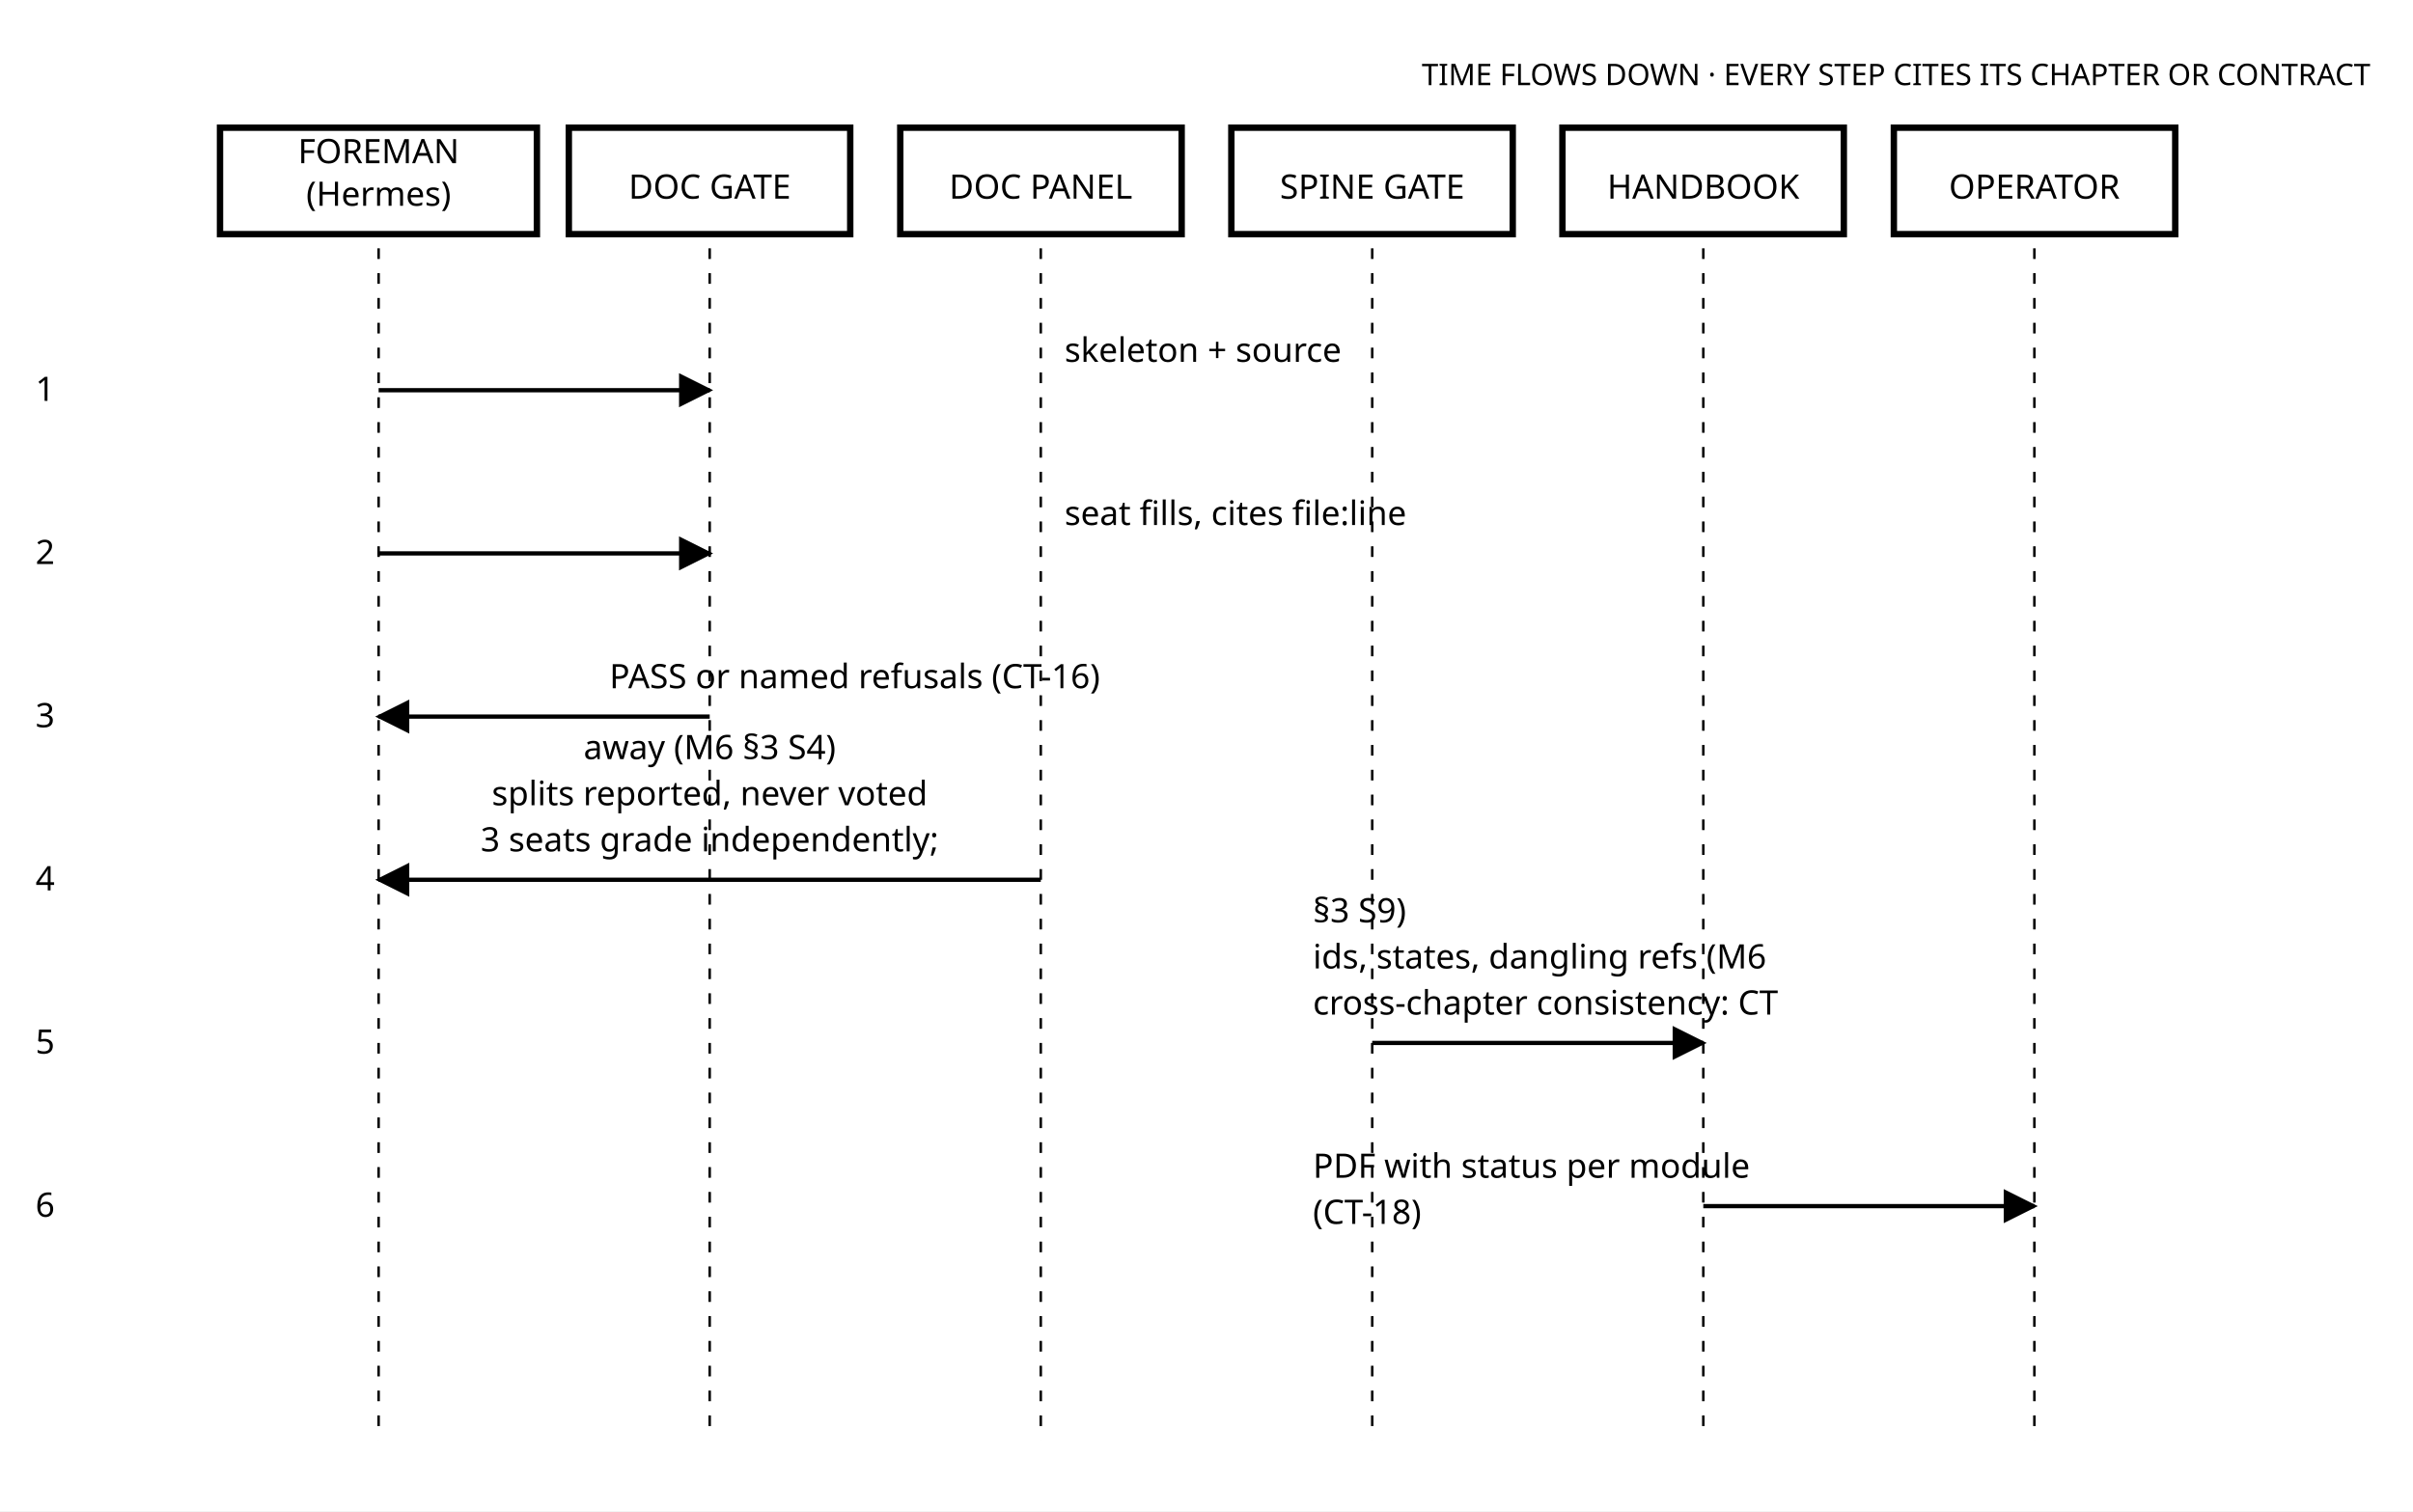
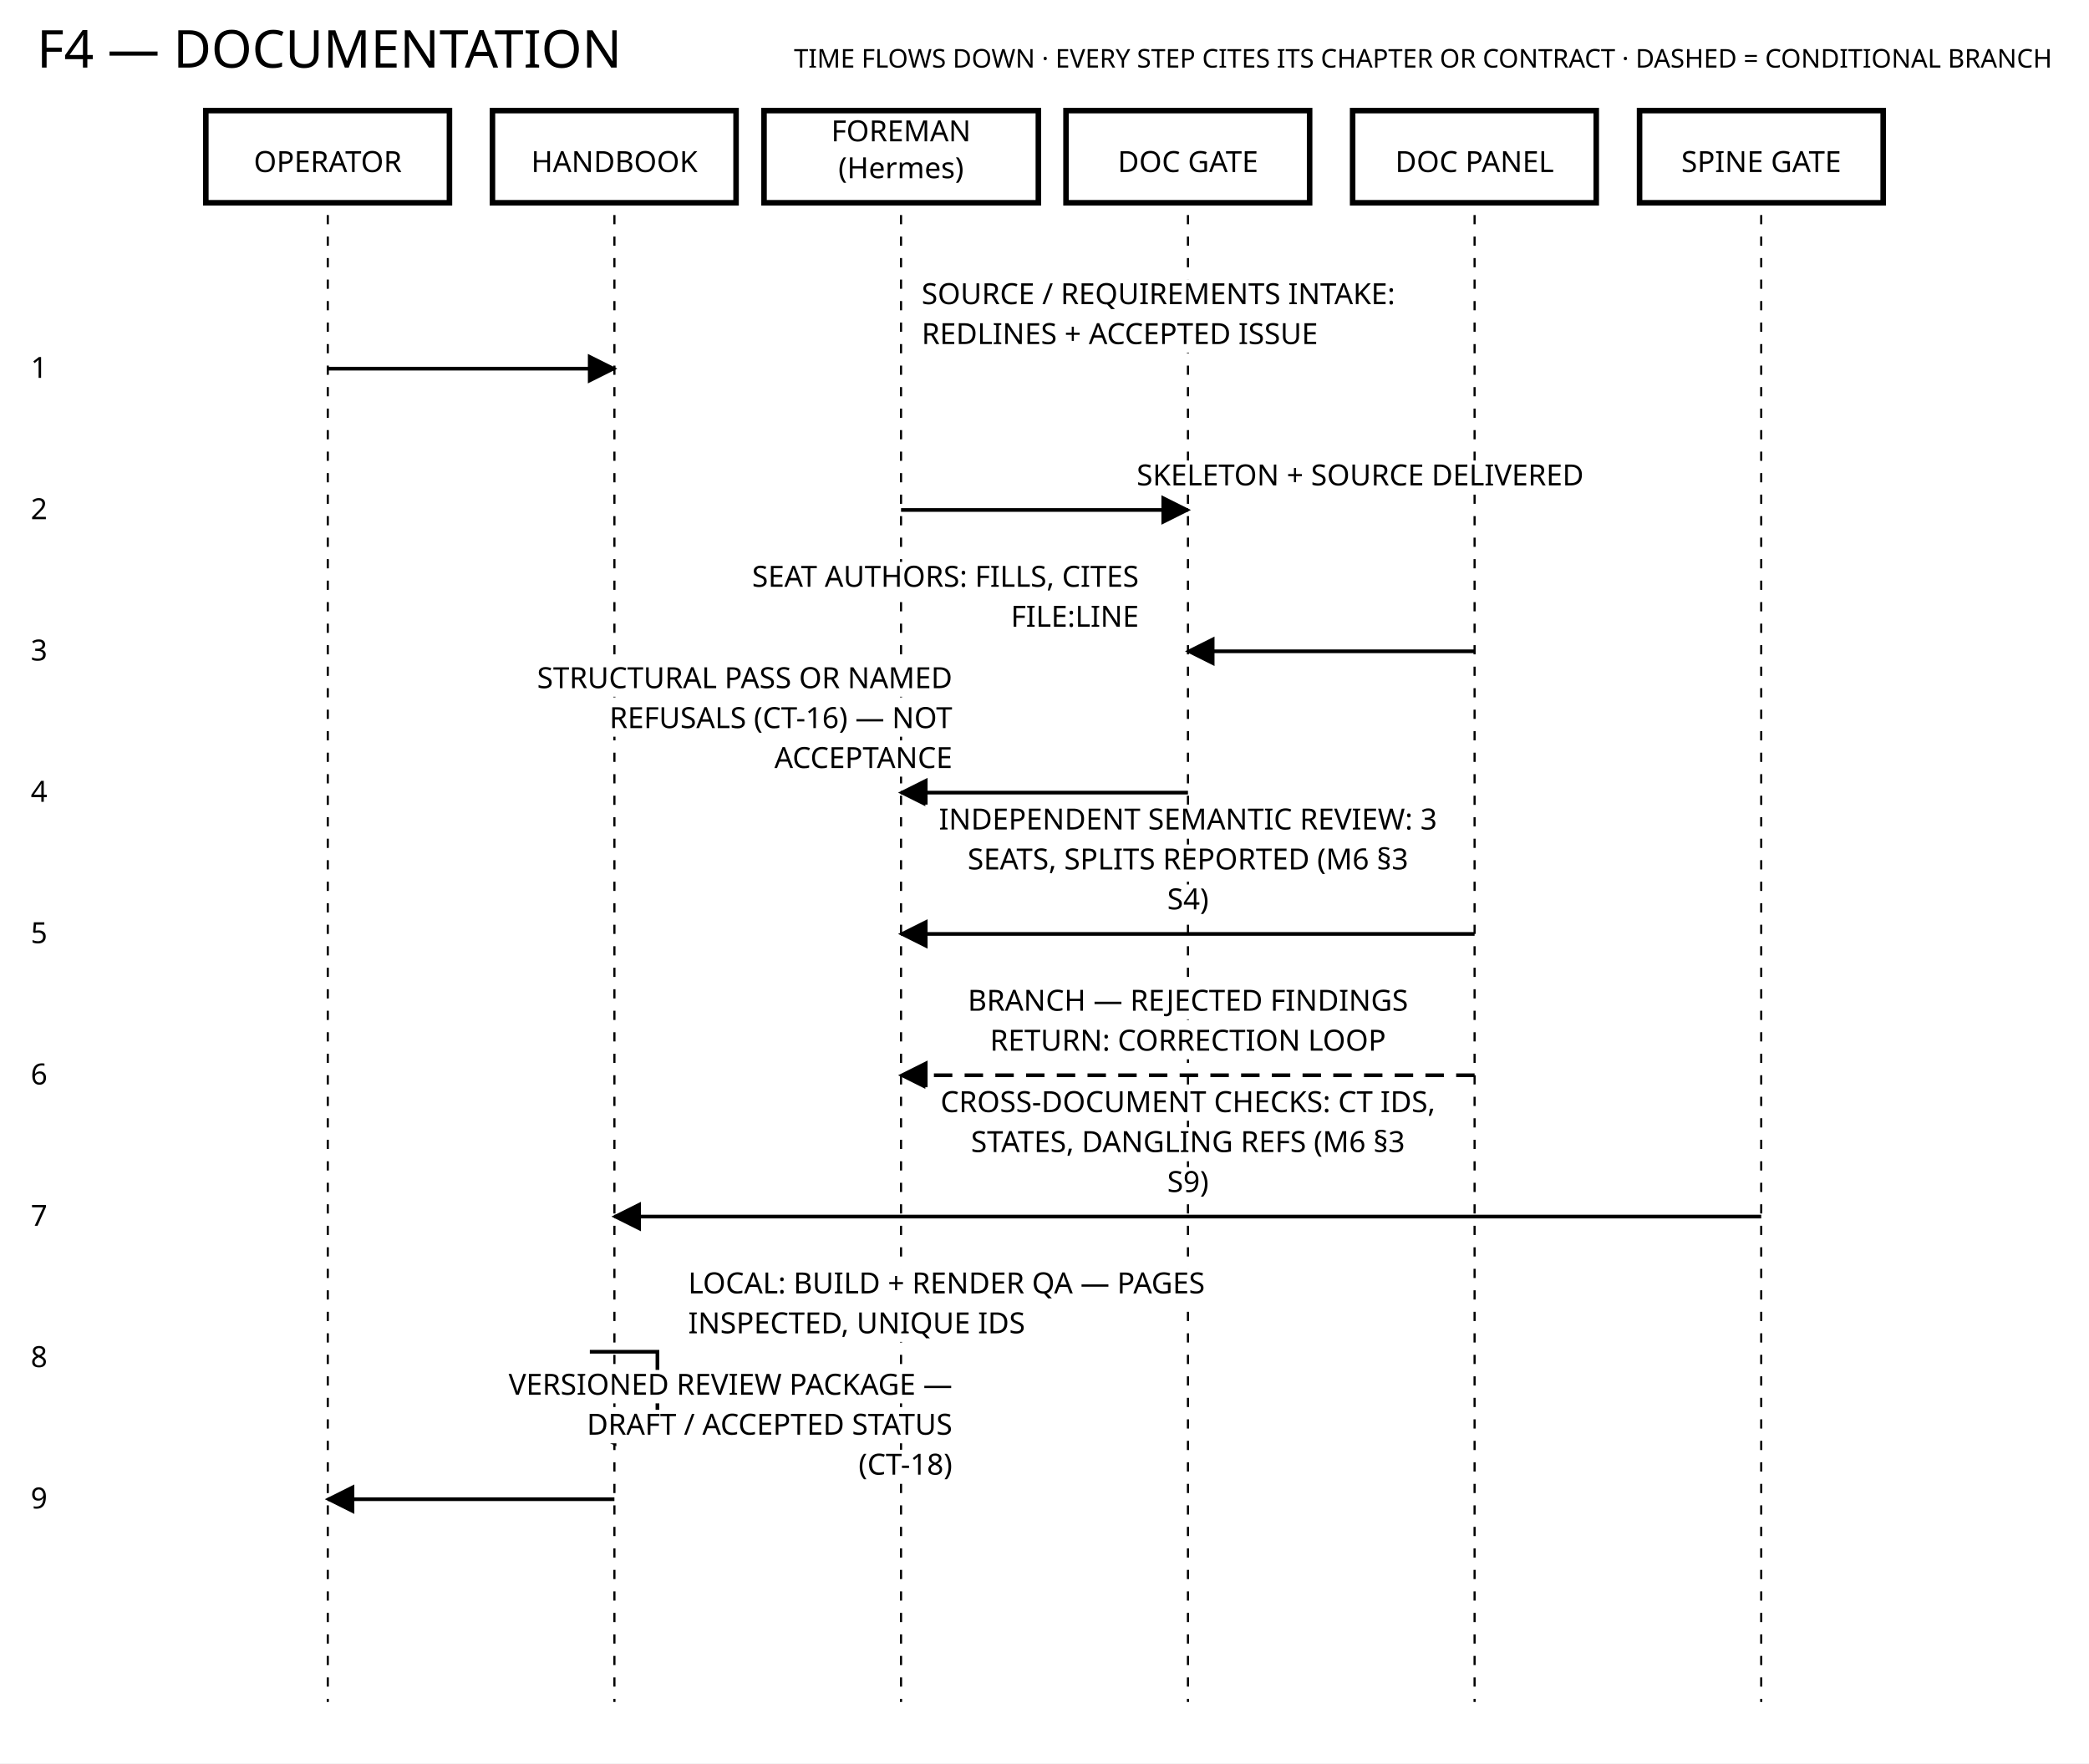
- <svg xmlns="http://www.w3.org/2000/svg" width="170.0mm" height="106.5mm" viewBox="0 0 680 426.0" preserveAspectRatio="xMidYMid meet">
-   <rect width="680" height="426.0" fill="#ffffff" />
+ <svg xmlns="http://www.w3.org/2000/svg" width="170.0mm" height="143.5mm" viewBox="0 0 680 574.0" preserveAspectRatio="xMidYMid meet">
+   <rect width="680" height="574.0" fill="#ffffff" />
  <defs>
    <marker id="ar" viewBox="0 0 10 10" refX="9" refY="5" markerWidth="8" markerHeight="8" orient="auto">
      <path d="M0,0 L10,5 L0,10 z" fill="#000000" />
    </marker>
  </defs>
  <g font-family="Routed Gothic Narrow, Routed Gothic, sans-serif">
-     <text x="668.0" y="24.0" font-size="8.40" fill="#000000" text-anchor="end">TIME FLOWS DOWN · EVERY STEP CITES ITS CHAPTER OR CONTRACT</text>
-     <rect x="62.0" y="36.0" width="89.3" height="30.0" fill="#ffffff" stroke="#000000" stroke-width="1.8" />
-     <text x="106.7" y="46.0" font-size="9.50" fill="#000000" text-anchor="middle">FOREMAN</text>
-     <text x="106.7" y="58.0" font-size="9.50" fill="#000000" text-anchor="middle">(Hermes)</text>
-     <polyline points="106.7,70.0 106.7,406.0" fill="none" stroke="#000000" stroke-width="0.7" stroke-dasharray="3 4" />
+     <text x="12.0" y="22.0" font-size="17.00" fill="#000000" text-anchor="start">F4 — DOCUMENTATION</text>
+     <text x="668.0" y="22.0" font-size="8.40" fill="#000000" text-anchor="end">TIME FLOWS DOWN · EVERY STEP CITES ITS CHAPTER OR CONTRACT · DASHED = CONDITIONAL BRANCH</text>
+     <rect x="67.0" y="36.0" width="79.3" height="30.0" fill="#ffffff" stroke="#000000" stroke-width="1.8" />
+     <text x="106.7" y="56.0" font-size="9.50" fill="#000000" text-anchor="middle">OPERATOR</text>
+     <polyline points="106.7,70.0 106.7,554.0" fill="none" stroke="#000000" stroke-width="0.7" stroke-dasharray="3 4" />
    <rect x="160.3" y="36.0" width="79.3" height="30.0" fill="#ffffff" stroke="#000000" stroke-width="1.8" />
-     <text x="200.0" y="56.0" font-size="9.50" fill="#000000" text-anchor="middle">DOC GATE</text>
-     <polyline points="200.0,70.0 200.0,406.0" fill="none" stroke="#000000" stroke-width="0.7" stroke-dasharray="3 4" />
-     <rect x="253.7" y="36.0" width="79.3" height="30.0" fill="#ffffff" stroke="#000000" stroke-width="1.8" />
-     <text x="293.3" y="56.0" font-size="9.50" fill="#000000" text-anchor="middle">DOC PANEL</text>
-     <polyline points="293.3,70.0 293.3,406.0" fill="none" stroke="#000000" stroke-width="0.7" stroke-dasharray="3 4" />
+     <text x="200.0" y="56.0" font-size="9.50" fill="#000000" text-anchor="middle">HANDBOOK</text>
+     <polyline points="200.0,70.0 200.0,554.0" fill="none" stroke="#000000" stroke-width="0.7" stroke-dasharray="3 4" />
+     <rect x="248.7" y="36.0" width="89.3" height="30.0" fill="#ffffff" stroke="#000000" stroke-width="1.8" />
+     <text x="293.3" y="46.0" font-size="9.50" fill="#000000" text-anchor="middle">FOREMAN</text>
+     <text x="293.3" y="58.0" font-size="9.50" fill="#000000" text-anchor="middle">(Hermes)</text>
+     <polyline points="293.3,70.0 293.3,554.0" fill="none" stroke="#000000" stroke-width="0.7" stroke-dasharray="3 4" />
    <rect x="347.0" y="36.0" width="79.3" height="30.0" fill="#ffffff" stroke="#000000" stroke-width="1.8" />
-     <text x="386.7" y="56.0" font-size="9.50" fill="#000000" text-anchor="middle">SPINE GATE</text>
-     <polyline points="386.7,70.0 386.7,406.0" fill="none" stroke="#000000" stroke-width="0.7" stroke-dasharray="3 4" />
+     <text x="386.7" y="56.0" font-size="9.50" fill="#000000" text-anchor="middle">DOC GATE</text>
+     <polyline points="386.7,70.0 386.7,554.0" fill="none" stroke="#000000" stroke-width="0.7" stroke-dasharray="3 4" />
    <rect x="440.3" y="36.0" width="79.3" height="30.0" fill="#ffffff" stroke="#000000" stroke-width="1.8" />
-     <text x="480.0" y="56.0" font-size="9.50" fill="#000000" text-anchor="middle">HANDBOOK</text>
-     <polyline points="480.0,70.0 480.0,406.0" fill="none" stroke="#000000" stroke-width="0.7" stroke-dasharray="3 4" />
+     <text x="480.0" y="56.0" font-size="9.50" fill="#000000" text-anchor="middle">DOC PANEL</text>
+     <polyline points="480.0,70.0 480.0,554.0" fill="none" stroke="#000000" stroke-width="0.7" stroke-dasharray="3 4" />
    <rect x="533.7" y="36.0" width="79.3" height="30.0" fill="#ffffff" stroke="#000000" stroke-width="1.8" />
-     <text x="573.3" y="56.0" font-size="9.50" fill="#000000" text-anchor="middle">OPERATOR</text>
-     <polyline points="573.3,70.0 573.3,406.0" fill="none" stroke="#000000" stroke-width="0.7" stroke-dasharray="3 4" />
-     <text x="10.0" y="113.0" font-size="9.50" fill="#000000" text-anchor="start">1</text>
-     <polyline points="106.7,110.0 200.0,110.0" fill="none" stroke="#000000" stroke-width="1.2" marker-end="url(#ar)" />
-     <text x="300.0" y="102.0" font-size="9.50" fill="#000000" text-anchor="start">skeleton + source</text>
-     <text x="10.0" y="159.0" font-size="9.50" fill="#000000" text-anchor="start">2</text>
-     <polyline points="106.7,156.0 200.0,156.0" fill="none" stroke="#000000" stroke-width="1.2" marker-end="url(#ar)" />
-     <text x="300.0" y="148.0" font-size="9.50" fill="#000000" text-anchor="start">seat fills, cites file:line</text>
-     <text x="10.0" y="205.0" font-size="9.50" fill="#000000" text-anchor="start">3</text>
-     <polyline points="200.0,202.0 106.7,202.0" fill="none" stroke="#000000" stroke-width="1.2" marker-end="url(#ar)" />
-     <text x="310.0" y="194.0" font-size="9.50" fill="#000000" text-anchor="end">PASS or named refusals (CT-16)</text>
-     <text x="10.0" y="251.0" font-size="9.50" fill="#000000" text-anchor="start">4</text>
-     <polyline points="293.3,248.0 106.7,248.0" fill="none" stroke="#000000" stroke-width="1.2" marker-end="url(#ar)" />
-     <text x="200.0" y="240.0" font-size="9.50" fill="#000000" text-anchor="middle">3 seats grade independently;</text>
-     <text x="200.0" y="227.0" font-size="9.50" fill="#000000" text-anchor="middle">splits reported, never voted</text>
-     <text x="200.0" y="214.0" font-size="9.50" fill="#000000" text-anchor="middle">away (M6 §3 S4)</text>
-     <text x="10.0" y="297.0" font-size="9.50" fill="#000000" text-anchor="start">5</text>
-     <polyline points="386.7,294.0 480.0,294.0" fill="none" stroke="#000000" stroke-width="1.2" marker-end="url(#ar)" />
-     <text x="370.0" y="286.0" font-size="9.50" fill="#000000" text-anchor="start">cross-chapter consistency: CT</text>
-     <text x="370.0" y="273.0" font-size="9.50" fill="#000000" text-anchor="start">ids, states, dangling refs (M6</text>
-     <text x="370.0" y="260.0" font-size="9.50" fill="#000000" text-anchor="start">§3 S9)</text>
-     <text x="10.0" y="343.0" font-size="9.50" fill="#000000" text-anchor="start">6</text>
-     <polyline points="480.0,340.0 573.3,340.0" fill="none" stroke="#000000" stroke-width="1.2" marker-end="url(#ar)" />
-     <text x="370.0" y="332.0" font-size="9.50" fill="#000000" text-anchor="start">PDF with status per module</text>
-     <text x="370.0" y="345.0" font-size="9.50" fill="#000000" text-anchor="start">(CT-18)</text>
+     <text x="573.3" y="56.0" font-size="9.50" fill="#000000" text-anchor="middle">SPINE GATE</text>
+     <polyline points="573.3,70.0 573.3,554.0" fill="none" stroke="#000000" stroke-width="0.7" stroke-dasharray="3 4" />
+     <text x="10.0" y="123.0" font-size="9.50" fill="#000000" text-anchor="start">1</text>
+     <polyline points="106.7,120.0 200.0,120.0" fill="none" stroke="#000000" stroke-width="1.2" marker-end="url(#ar)" />
+     <rect x="297.0" y="90.9" width="165.5" height="10.9" fill="#ffffff" />
+     <text x="300.0" y="99.0" font-size="9.50" fill="#000000" text-anchor="start">SOURCE / REQUIREMENTS INTAKE:</text>
+     <rect x="297.0" y="103.9" width="143.5" height="10.9" fill="#ffffff" />
+     <text x="300.0" y="112.0" font-size="9.50" fill="#000000" text-anchor="start">REDLINES + ACCEPTED ISSUE</text>
+     <text x="10.0" y="169.0" font-size="9.50" fill="#000000" text-anchor="start">2</text>
+     <polyline points="293.3,166.0 386.7,166.0" fill="none" stroke="#000000" stroke-width="1.2" marker-end="url(#ar)" />
+     <rect x="367.0" y="149.9" width="154.5" height="10.9" fill="#ffffff" />
+     <text x="370.0" y="158.0" font-size="9.50" fill="#000000" text-anchor="start">SKELETON + SOURCE DELIVERED</text>
+     <text x="10.0" y="215.0" font-size="9.50" fill="#000000" text-anchor="start">3</text>
+     <polyline points="480.0,212.0 386.7,212.0" fill="none" stroke="#000000" stroke-width="1.2" marker-end="url(#ar)" />
+     <rect x="221.7" y="182.9" width="149.0" height="10.9" fill="#ffffff" />
+     <text x="370.7" y="191.0" font-size="9.50" fill="#000000" text-anchor="end">SEAT AUTHORS: FILLS, CITES</text>
+     <rect x="315.2" y="195.9" width="55.5" height="10.9" fill="#ffffff" />
+     <text x="370.7" y="204.0" font-size="9.50" fill="#000000" text-anchor="end">FILE:LINE</text>
+     <text x="10.0" y="261.0" font-size="9.50" fill="#000000" text-anchor="start">4</text>
+     <polyline points="386.7,258.0 293.3,258.0" fill="none" stroke="#000000" stroke-width="1.2" marker-end="url(#ar)" />
+     <rect x="172.0" y="215.9" width="138.0" height="10.9" fill="#ffffff" />
+     <text x="310.0" y="224.0" font-size="9.50" fill="#000000" text-anchor="end">STRUCTURAL PASS OR NAMED</text>
+     <rect x="183.0" y="228.9" width="127.0" height="10.9" fill="#ffffff" />
+     <text x="310.0" y="237.0" font-size="9.50" fill="#000000" text-anchor="end">REFUSALS (CT-16) — NOT</text>
+     <rect x="249.0" y="241.9" width="61.0" height="10.9" fill="#ffffff" />
+     <text x="310.0" y="250.0" font-size="9.50" fill="#000000" text-anchor="end">ACCEPTANCE</text>
+     <text x="10.0" y="307.0" font-size="9.50" fill="#000000" text-anchor="start">5</text>
+     <polyline points="480.0,304.0 293.3,304.0" fill="none" stroke="#000000" stroke-width="1.2" marker-end="url(#ar)" />
+     <rect x="301.2" y="261.9" width="171.0" height="10.9" fill="#ffffff" />
+     <text x="386.7" y="270.0" font-size="9.50" fill="#000000" text-anchor="middle">INDEPENDENT SEMANTIC REVIEW: 3</text>
+     <rect x="303.9" y="274.9" width="165.5" height="10.9" fill="#ffffff" />
+     <text x="386.7" y="283.0" font-size="9.50" fill="#000000" text-anchor="middle">SEATS, SPLITS REPORTED (M6 §3</text>
+     <rect x="375.4" y="287.9" width="22.5" height="10.9" fill="#ffffff" />
+     <text x="386.7" y="296.0" font-size="9.50" fill="#000000" text-anchor="middle">S4)</text>
+     <text x="10.0" y="353.0" font-size="9.50" fill="#000000" text-anchor="start">6</text>
+     <polyline points="480.0,350.0 293.3,350.0" fill="none" stroke="#000000" stroke-width="1.2" stroke-dasharray="6 4" marker-end="url(#ar)" />
+     <rect x="312.2" y="320.9" width="149.0" height="10.9" fill="#ffffff" />
+     <text x="386.7" y="329.0" font-size="9.50" fill="#000000" text-anchor="middle">BRANCH — REJECTED FINDINGS</text>
+     <rect x="320.4" y="333.9" width="132.5" height="10.9" fill="#ffffff" />
+     <text x="386.7" y="342.0" font-size="9.50" fill="#000000" text-anchor="middle">RETURN: CORRECTION LOOP</text>
+     <text x="10.0" y="399.0" font-size="9.50" fill="#000000" text-anchor="start">7</text>
+     <polyline points="573.3,396.0 200.0,396.0" fill="none" stroke="#000000" stroke-width="1.2" marker-end="url(#ar)" />
+     <rect x="301.2" y="353.9" width="171.0" height="10.9" fill="#ffffff" />
+     <text x="386.7" y="362.0" font-size="9.50" fill="#000000" text-anchor="middle">CROSS-DOCUMENT CHECKS: CT IDS,</text>
+     <rect x="306.7" y="366.9" width="160.0" height="10.9" fill="#ffffff" />
+     <text x="386.7" y="375.0" font-size="9.50" fill="#000000" text-anchor="middle">STATES, DANGLING REFS (M6 §3</text>
+     <rect x="375.4" y="379.9" width="22.5" height="10.9" fill="#ffffff" />
+     <text x="386.7" y="388.0" font-size="9.50" fill="#000000" text-anchor="middle">S9)</text>
+     <text x="10.0" y="445.0" font-size="9.50" fill="#000000" text-anchor="start">8</text>
+     <polyline points="192.0,440.0 214.0,440.0 214.0,466.0 192.0,466.0" fill="none" stroke="#000000" stroke-width="1.2" marker-end="url(#ar)" />
+     <rect x="221.0" y="412.9" width="182.0" height="10.9" fill="#ffffff" />
+     <text x="224.0" y="421.0" font-size="9.50" fill="#000000" text-anchor="start">LOCAL: BUILD + RENDER QA — PAGES</text>
+     <rect x="221.0" y="425.9" width="121.5" height="10.9" fill="#ffffff" />
+     <text x="224.0" y="434.0" font-size="9.50" fill="#000000" text-anchor="start">INSPECTED, UNIQUE IDS</text>
+     <text x="10.0" y="491.0" font-size="9.50" fill="#000000" text-anchor="start">9</text>
+     <polyline points="200.0,488.0 106.7,488.0" fill="none" stroke="#000000" stroke-width="1.2" marker-end="url(#ar)" />
+     <rect x="161.0" y="445.9" width="149.0" height="10.9" fill="#ffffff" />
+     <text x="310.0" y="454.0" font-size="9.50" fill="#000000" text-anchor="end">VERSIONED REVIEW PACKAGE —</text>
+     <rect x="177.5" y="458.9" width="132.5" height="10.9" fill="#ffffff" />
+     <text x="310.0" y="467.0" font-size="9.50" fill="#000000" text-anchor="end">DRAFT / ACCEPTED STATUS</text>
+     <rect x="265.5" y="471.9" width="44.5" height="10.9" fill="#ffffff" />
+     <text x="310.0" y="480.0" font-size="9.50" fill="#000000" text-anchor="end">(CT-18)</text>
  </g>
</svg>
